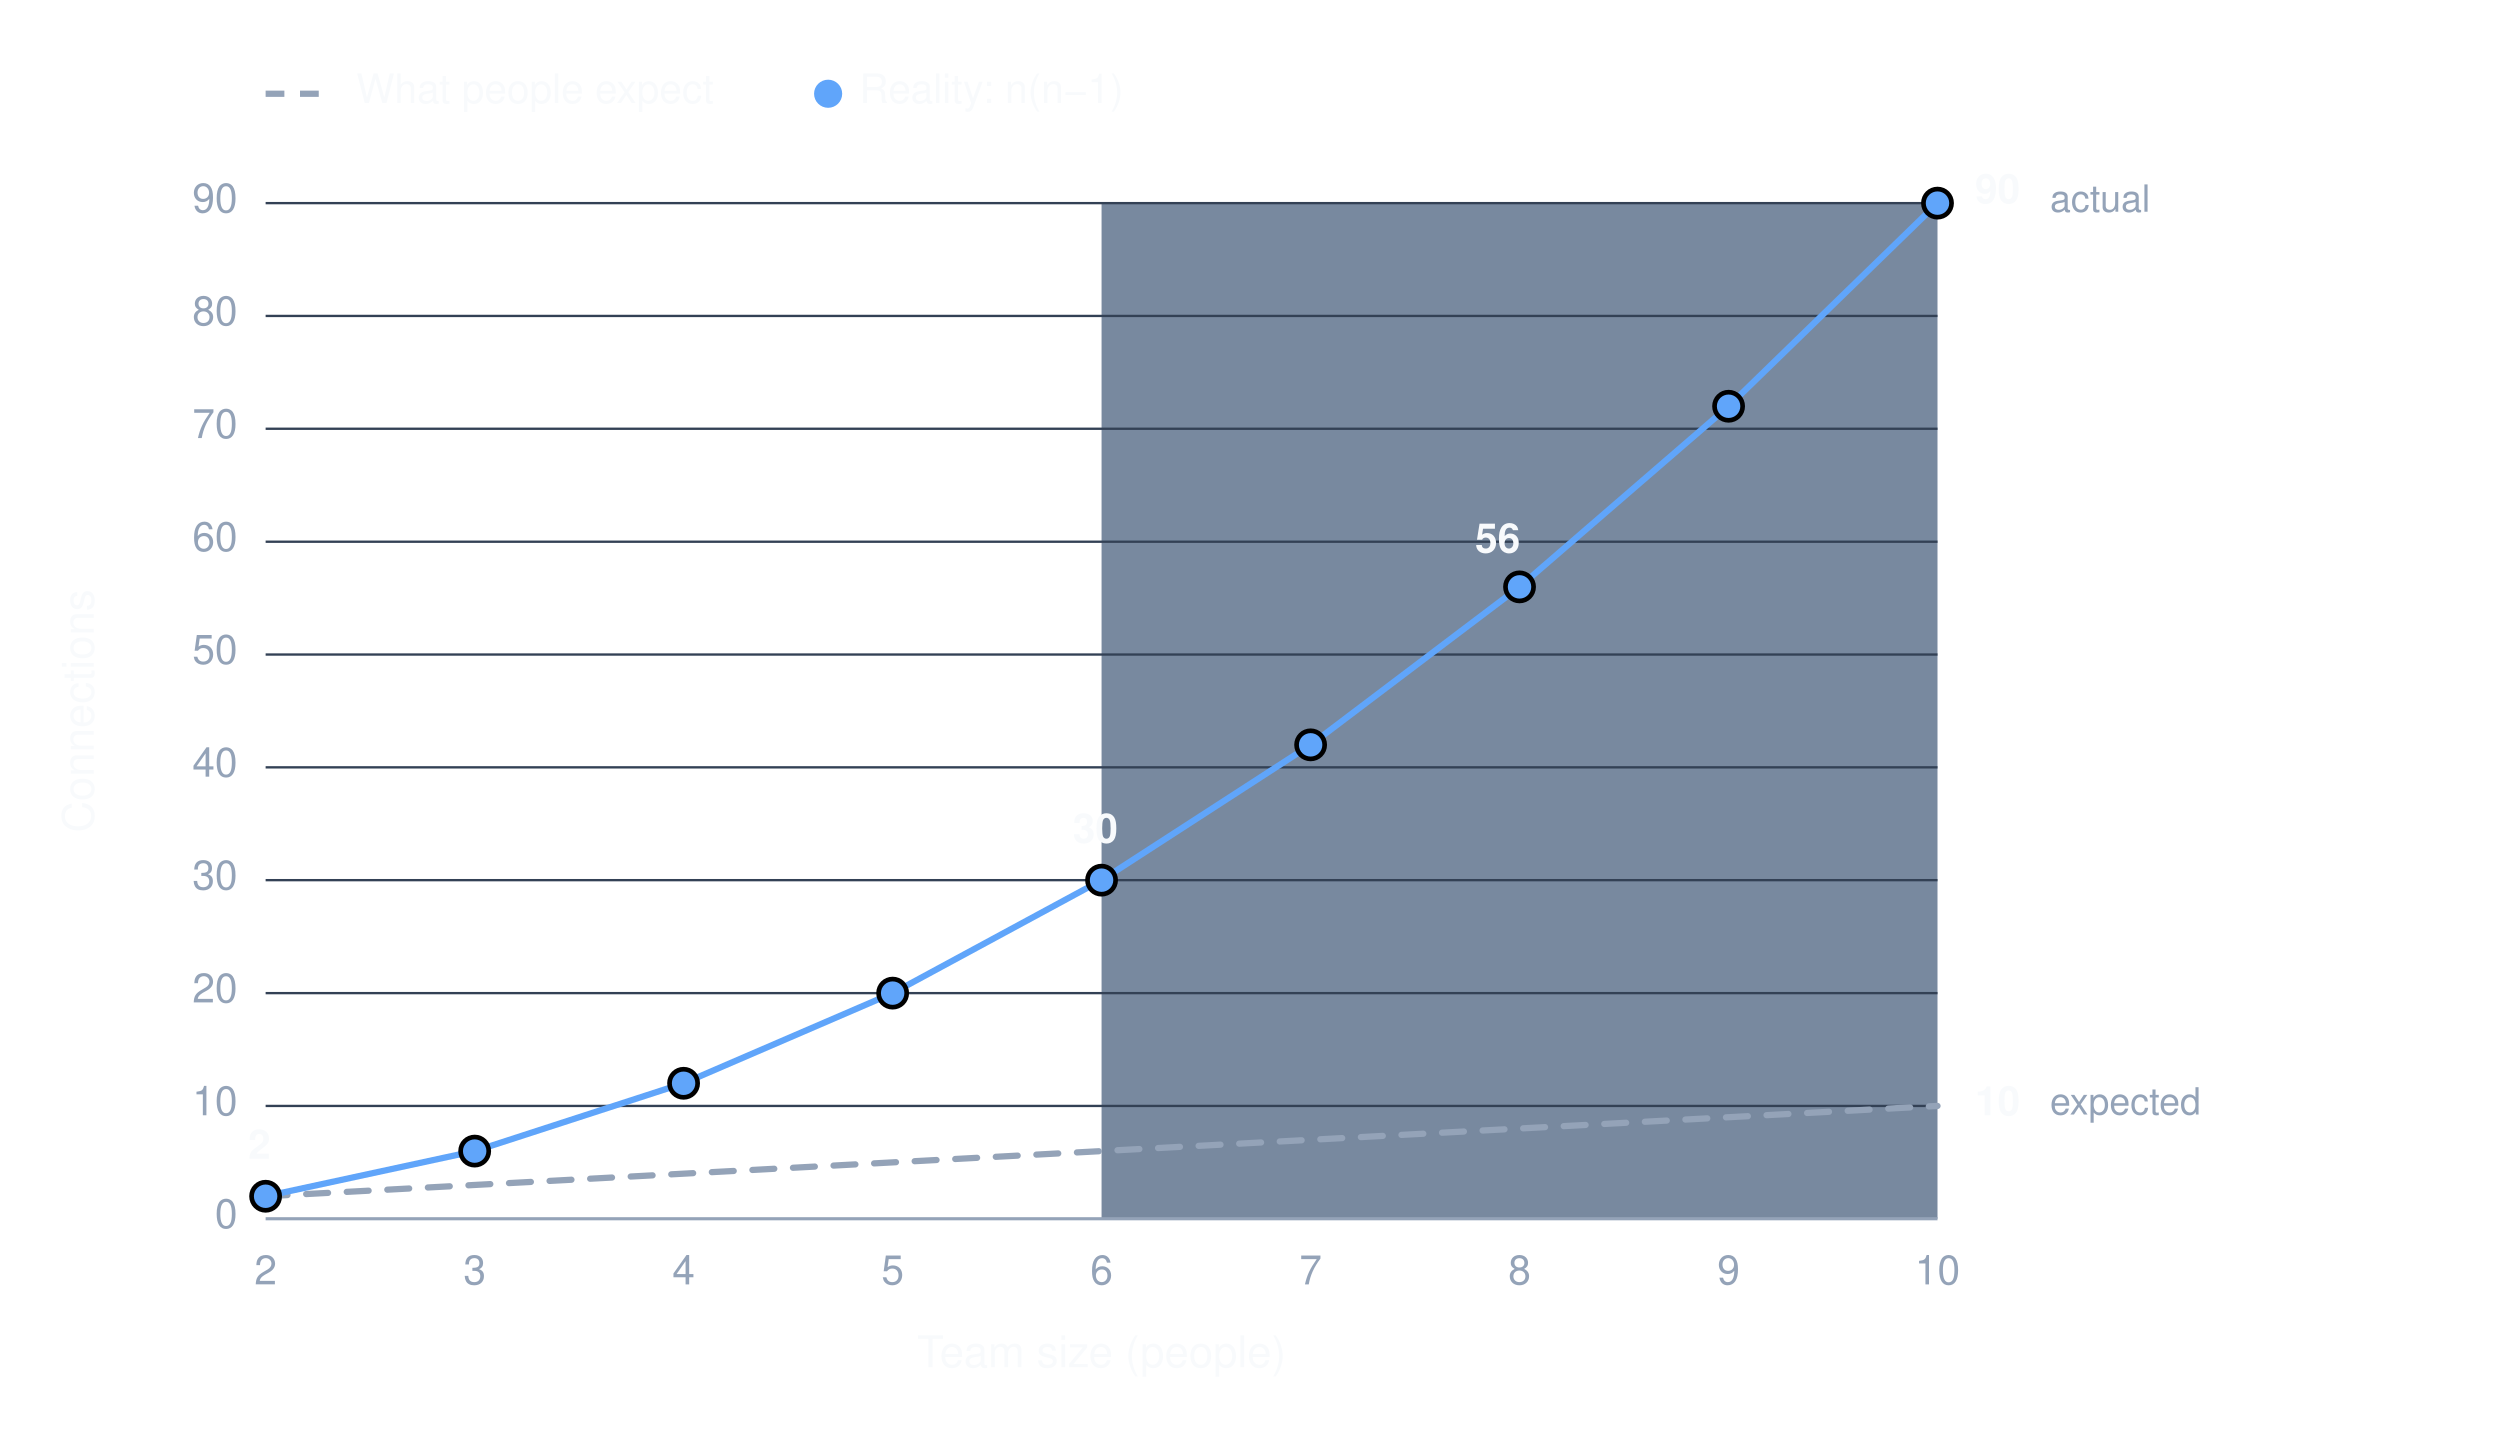
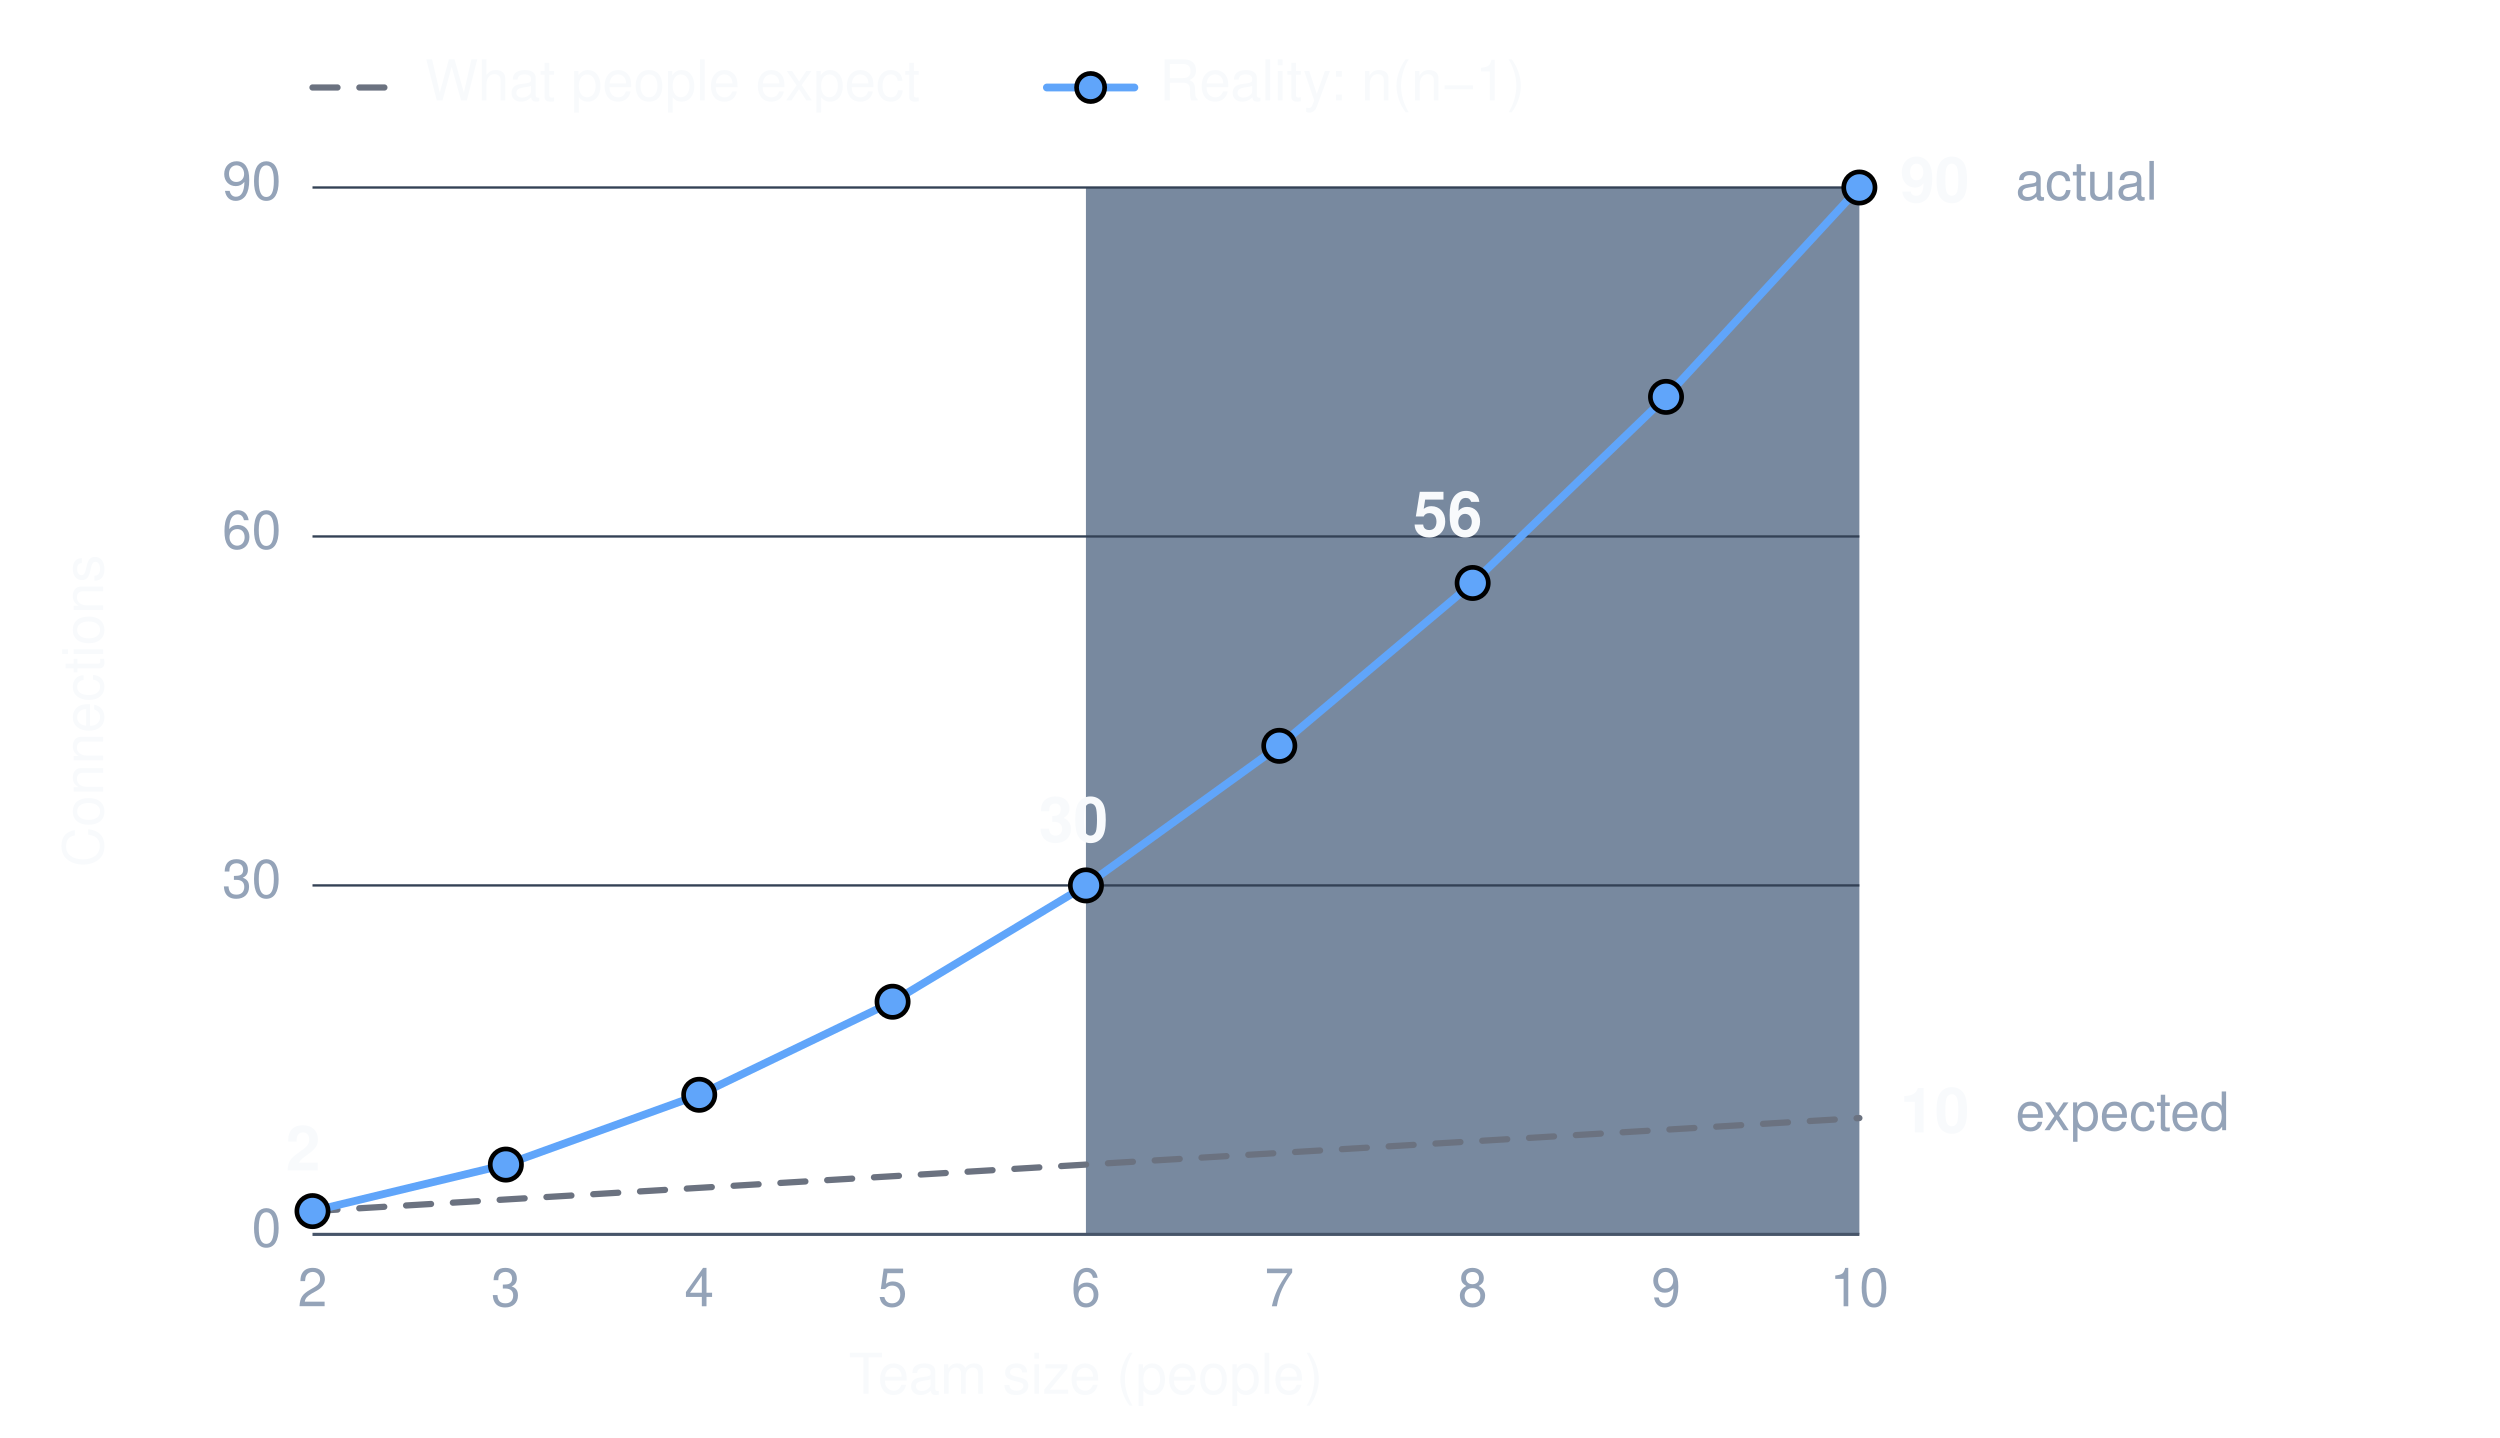
<svg xmlns="http://www.w3.org/2000/svg" viewBox="0 0 1600 920" width="1600" height="920" font-family="Helvetica Neue, Helvetica, Arial, sans-serif">
-   <line x1="170" x2="214" y1="60" y2="60" stroke="#94A3B8" stroke-width="4" stroke-dasharray="12 10" />
-   <text x="228" y="60" dominant-baseline="central" font-size="26" fill="#F8FAFC">What people expect</text>
-   <circle cx="530" cy="60" r="9" fill="#60A5FA" />
-   <text x="550" y="60" dominant-baseline="central" font-size="26" fill="#F8FAFC">Reality: n(n−1)</text>
-   <rect x="705.0" y="130" width="535.0" height="650" fill="#1E3A5F" opacity="0.6" />
-   <line x1="170" x2="1240" y1="780.0" y2="780.0" stroke="#94A3B8" stroke-width="2" />
-   <text x="152" y="780.0" text-anchor="end" dominant-baseline="central" font-size="26" fill="#94A3B8">0</text>
-   <line x1="170" x2="1240" y1="707.8" y2="707.8" stroke="#334155" stroke-width="1.5" />
-   <text x="152" y="707.8" text-anchor="end" dominant-baseline="central" font-size="26" fill="#94A3B8">10</text>
-   <line x1="170" x2="1240" y1="635.6" y2="635.6" stroke="#334155" stroke-width="1.5" />
-   <text x="152" y="635.6" text-anchor="end" dominant-baseline="central" font-size="26" fill="#94A3B8">20</text>
-   <line x1="170" x2="1240" y1="563.3" y2="563.3" stroke="#334155" stroke-width="1.5" />
-   <text x="152" y="563.3" text-anchor="end" dominant-baseline="central" font-size="26" fill="#94A3B8">30</text>
-   <line x1="170" x2="1240" y1="491.1" y2="491.1" stroke="#334155" stroke-width="1.5" />
-   <text x="152" y="491.1" text-anchor="end" dominant-baseline="central" font-size="26" fill="#94A3B8">40</text>
-   <line x1="170" x2="1240" y1="418.9" y2="418.9" stroke="#334155" stroke-width="1.5" />
-   <text x="152" y="418.9" text-anchor="end" dominant-baseline="central" font-size="26" fill="#94A3B8">50</text>
-   <line x1="170" x2="1240" y1="346.7" y2="346.7" stroke="#334155" stroke-width="1.5" />
-   <text x="152" y="346.7" text-anchor="end" dominant-baseline="central" font-size="26" fill="#94A3B8">60</text>
-   <line x1="170" x2="1240" y1="274.4" y2="274.4" stroke="#334155" stroke-width="1.5" />
-   <text x="152" y="274.4" text-anchor="end" dominant-baseline="central" font-size="26" fill="#94A3B8">70</text>
-   <line x1="170" x2="1240" y1="202.2" y2="202.2" stroke="#334155" stroke-width="1.5" />
-   <text x="152" y="202.2" text-anchor="end" dominant-baseline="central" font-size="26" fill="#94A3B8">80</text>
-   <line x1="170" x2="1240" y1="130.0" y2="130.0" stroke="#334155" stroke-width="1.5" />
-   <text x="152" y="130.0" text-anchor="end" dominant-baseline="central" font-size="26" fill="#94A3B8">90</text>
-   <text x="170.0" y="822" text-anchor="middle" font-size="26" fill="#94A3B8">2</text>
-   <text x="303.8" y="822" text-anchor="middle" font-size="26" fill="#94A3B8">3</text>
-   <text x="437.5" y="822" text-anchor="middle" font-size="26" fill="#94A3B8">4</text>
-   <text x="571.3" y="822" text-anchor="middle" font-size="26" fill="#94A3B8">5</text>
-   <text x="705.0" y="822" text-anchor="middle" font-size="26" fill="#94A3B8">6</text>
-   <text x="838.8" y="822" text-anchor="middle" font-size="26" fill="#94A3B8">7</text>
-   <text x="972.5" y="822" text-anchor="middle" font-size="26" fill="#94A3B8">8</text>
-   <text x="1106.3" y="822" text-anchor="middle" font-size="26" fill="#94A3B8">9</text>
-   <text x="1240.0" y="822" text-anchor="middle" font-size="26" fill="#94A3B8">10</text>
-   <text x="705.0" y="875" text-anchor="middle" font-size="28" fill="#F8FAFC">Team size (people)</text>
-   <text transform="translate(60 455.0) rotate(-90)" text-anchor="middle" font-size="28" fill="#F8FAFC">Connections</text>
-   <path d="M170.0,765.6 L1240.0,707.8" fill="none" stroke="#94A3B8" stroke-width="4" stroke-dasharray="14 12" stroke-linecap="round" />
-   <text x="1264.0" y="707.8" dominant-baseline="central" font-size="26" font-weight="600" fill="#F8FAFC">10</text>
-   <text x="1312.0" y="707.8" dominant-baseline="central" font-size="24" fill="#94A3B8">expected</text>
-   <path d="M170.0,765.6 L303.8,736.7 L437.5,693.3 L571.3,635.6 L705.0,563.3 L838.8,476.7 L972.5,375.6 L1106.3,260.0 L1240.0,130.0" fill="none" stroke="#60A5FA" stroke-width="4" stroke-linejoin="round" />
-   <circle cx="170.0" cy="765.6" r="9" fill="#60A5FA" stroke="#000000" stroke-width="3" />
-   <circle cx="303.8" cy="736.7" r="9" fill="#60A5FA" stroke="#000000" stroke-width="3" />
-   <circle cx="437.5" cy="693.3" r="9" fill="#60A5FA" stroke="#000000" stroke-width="3" />
-   <circle cx="571.3" cy="635.6" r="9" fill="#60A5FA" stroke="#000000" stroke-width="3" />
-   <circle cx="705.0" cy="563.3" r="9" fill="#60A5FA" stroke="#000000" stroke-width="3" />
-   <circle cx="838.8" cy="476.7" r="9" fill="#60A5FA" stroke="#000000" stroke-width="3" />
-   <circle cx="972.5" cy="375.6" r="9" fill="#60A5FA" stroke="#000000" stroke-width="3" />
-   <circle cx="1106.3" cy="260.0" r="9" fill="#60A5FA" stroke="#000000" stroke-width="3" />
-   <circle cx="1240.0" cy="130.0" r="9" fill="#60A5FA" stroke="#000000" stroke-width="3" />
-   <text x="166.0" y="741.6" text-anchor="middle" font-size="26" font-weight="600" fill="#F8FAFC">2</text>
-   <text x="701.0" y="539.3" text-anchor="middle" font-size="26" font-weight="600" fill="#F8FAFC">30</text>
-   <text x="958.5" y="353.6" text-anchor="middle" font-size="26" font-weight="600" fill="#F8FAFC">56</text>
-   <text x="1264.0" y="130.0" text-anchor="start" font-size="26" font-weight="600" fill="#F8FAFC">90</text>
-   <text x="1312.0" y="130.0" dominant-baseline="central" font-size="24" fill="#94A3B8">actual</text>
+   <rect x="695" y="120" width="495" height="670" fill="#1E3A5F" opacity="0.6" />
+   <line x1="200" x2="1190" y1="566.667" y2="566.667" stroke="#334155" stroke-width="1.5" />
+   <line x1="200" x2="1190" y1="343.333" y2="343.333" stroke="#334155" stroke-width="1.5" />
+   <line x1="200" x2="1190" y1="120" y2="120" stroke="#334155" stroke-width="1.5" />
+   <line x1="200" x2="1190" y1="790" y2="790" stroke="#475569" stroke-width="2" />
+   <text x="180" y="790" text-anchor="end" dominant-baseline="central" font-size="34" fill="#94A3B8">0</text>
+   <text x="180" y="566.667" text-anchor="end" dominant-baseline="central" font-size="34" fill="#94A3B8">30</text>
+   <text x="180" y="343.333" text-anchor="end" dominant-baseline="central" font-size="34" fill="#94A3B8">60</text>
+   <text x="180" y="120" text-anchor="end" dominant-baseline="central" font-size="34" fill="#94A3B8">90</text>
+   <text x="200" y="836" text-anchor="middle" font-size="34" fill="#94A3B8">2</text>
+   <text x="323.75" y="836" text-anchor="middle" font-size="34" fill="#94A3B8">3</text>
+   <text x="447.5" y="836" text-anchor="middle" font-size="34" fill="#94A3B8">4</text>
+   <text x="571.25" y="836" text-anchor="middle" font-size="34" fill="#94A3B8">5</text>
+   <text x="695" y="836" text-anchor="middle" font-size="34" fill="#94A3B8">6</text>
+   <text x="818.75" y="836" text-anchor="middle" font-size="34" fill="#94A3B8">7</text>
+   <text x="942.5" y="836" text-anchor="middle" font-size="34" fill="#94A3B8">8</text>
+   <text x="1066.25" y="836" text-anchor="middle" font-size="34" fill="#94A3B8">9</text>
+   <text x="1190" y="836" text-anchor="middle" font-size="34" fill="#94A3B8">10</text>
+   <text x="695" y="892" text-anchor="middle" font-size="36" fill="#F8FAFC">Team size (people)</text>
+   <text transform="translate(66 455) rotate(-90)" text-anchor="middle" font-size="36" fill="#F8FAFC">Connections</text>
+   <line x1="200" x2="256" y1="56" y2="56" stroke="#6B7280" stroke-width="4" stroke-dasharray="16 14" stroke-linecap="round" />
+   <text x="272" y="56" dominant-baseline="central" font-size="36" fill="#F8FAFC">What people expect</text>
+   <line x1="670" x2="726" y1="56" y2="56" stroke="#60A5FA" stroke-width="5" stroke-linecap="round" />
+   <circle cx="698" cy="56" r="9" fill="#60A5FA" stroke="#000000" stroke-width="3" />
+   <text x="742" y="56" dominant-baseline="central" font-size="36" fill="#F8FAFC">Reality: n(n−1)</text>
+   <path d="M200,775.111 L1190,715.556" fill="none" stroke="#6B7280" stroke-width="4" stroke-dasharray="16 14" stroke-linecap="round" />
+   <text x="1216" y="715.556" dominant-baseline="central" font-size="40" font-weight="600" fill="#F8FAFC">10</text>
+   <text x="1290" y="715.556" dominant-baseline="central" font-size="34" fill="#94A3B8">expected</text>
+   <path d="M200,775.111 L323.75,745.333 L447.5,700.667 L571.25,641.111 L695,566.667 L818.75,477.333 L942.5,373.111 L1066.25,254 L1190,120" fill="none" stroke="#60A5FA" stroke-width="5" stroke-linejoin="round" />
+   <circle cx="200" cy="775.111" r="10" fill="#60A5FA" stroke="#000000" stroke-width="3" />
+   <circle cx="323.75" cy="745.333" r="10" fill="#60A5FA" stroke="#000000" stroke-width="3" />
+   <circle cx="447.5" cy="700.667" r="10" fill="#60A5FA" stroke="#000000" stroke-width="3" />
+   <circle cx="571.25" cy="641.111" r="10" fill="#60A5FA" stroke="#000000" stroke-width="3" />
+   <circle cx="695" cy="566.667" r="10" fill="#60A5FA" stroke="#000000" stroke-width="3" />
+   <circle cx="818.75" cy="477.333" r="10" fill="#60A5FA" stroke="#000000" stroke-width="3" />
+   <circle cx="942.5" cy="373.111" r="10" fill="#60A5FA" stroke="#000000" stroke-width="3" />
+   <circle cx="1066.25" cy="254" r="10" fill="#60A5FA" stroke="#000000" stroke-width="3" />
+   <circle cx="1190" cy="120" r="10" fill="#60A5FA" stroke="#000000" stroke-width="3" />
+   <text x="194" y="749.111" text-anchor="middle" font-size="40" font-weight="600" fill="#F8FAFC">2</text>
+   <text x="687" y="538.667" text-anchor="middle" font-size="40" font-weight="600" fill="#F8FAFC">30</text>
+   <text x="926.5" y="343.111" text-anchor="middle" font-size="40" font-weight="600" fill="#F8FAFC">56</text>
+   <text x="1216" y="120" dominant-baseline="central" font-size="40" font-weight="600" fill="#F8FAFC">90</text>
+   <text x="1290" y="120" dominant-baseline="central" font-size="34" fill="#94A3B8">actual</text>
</svg>
